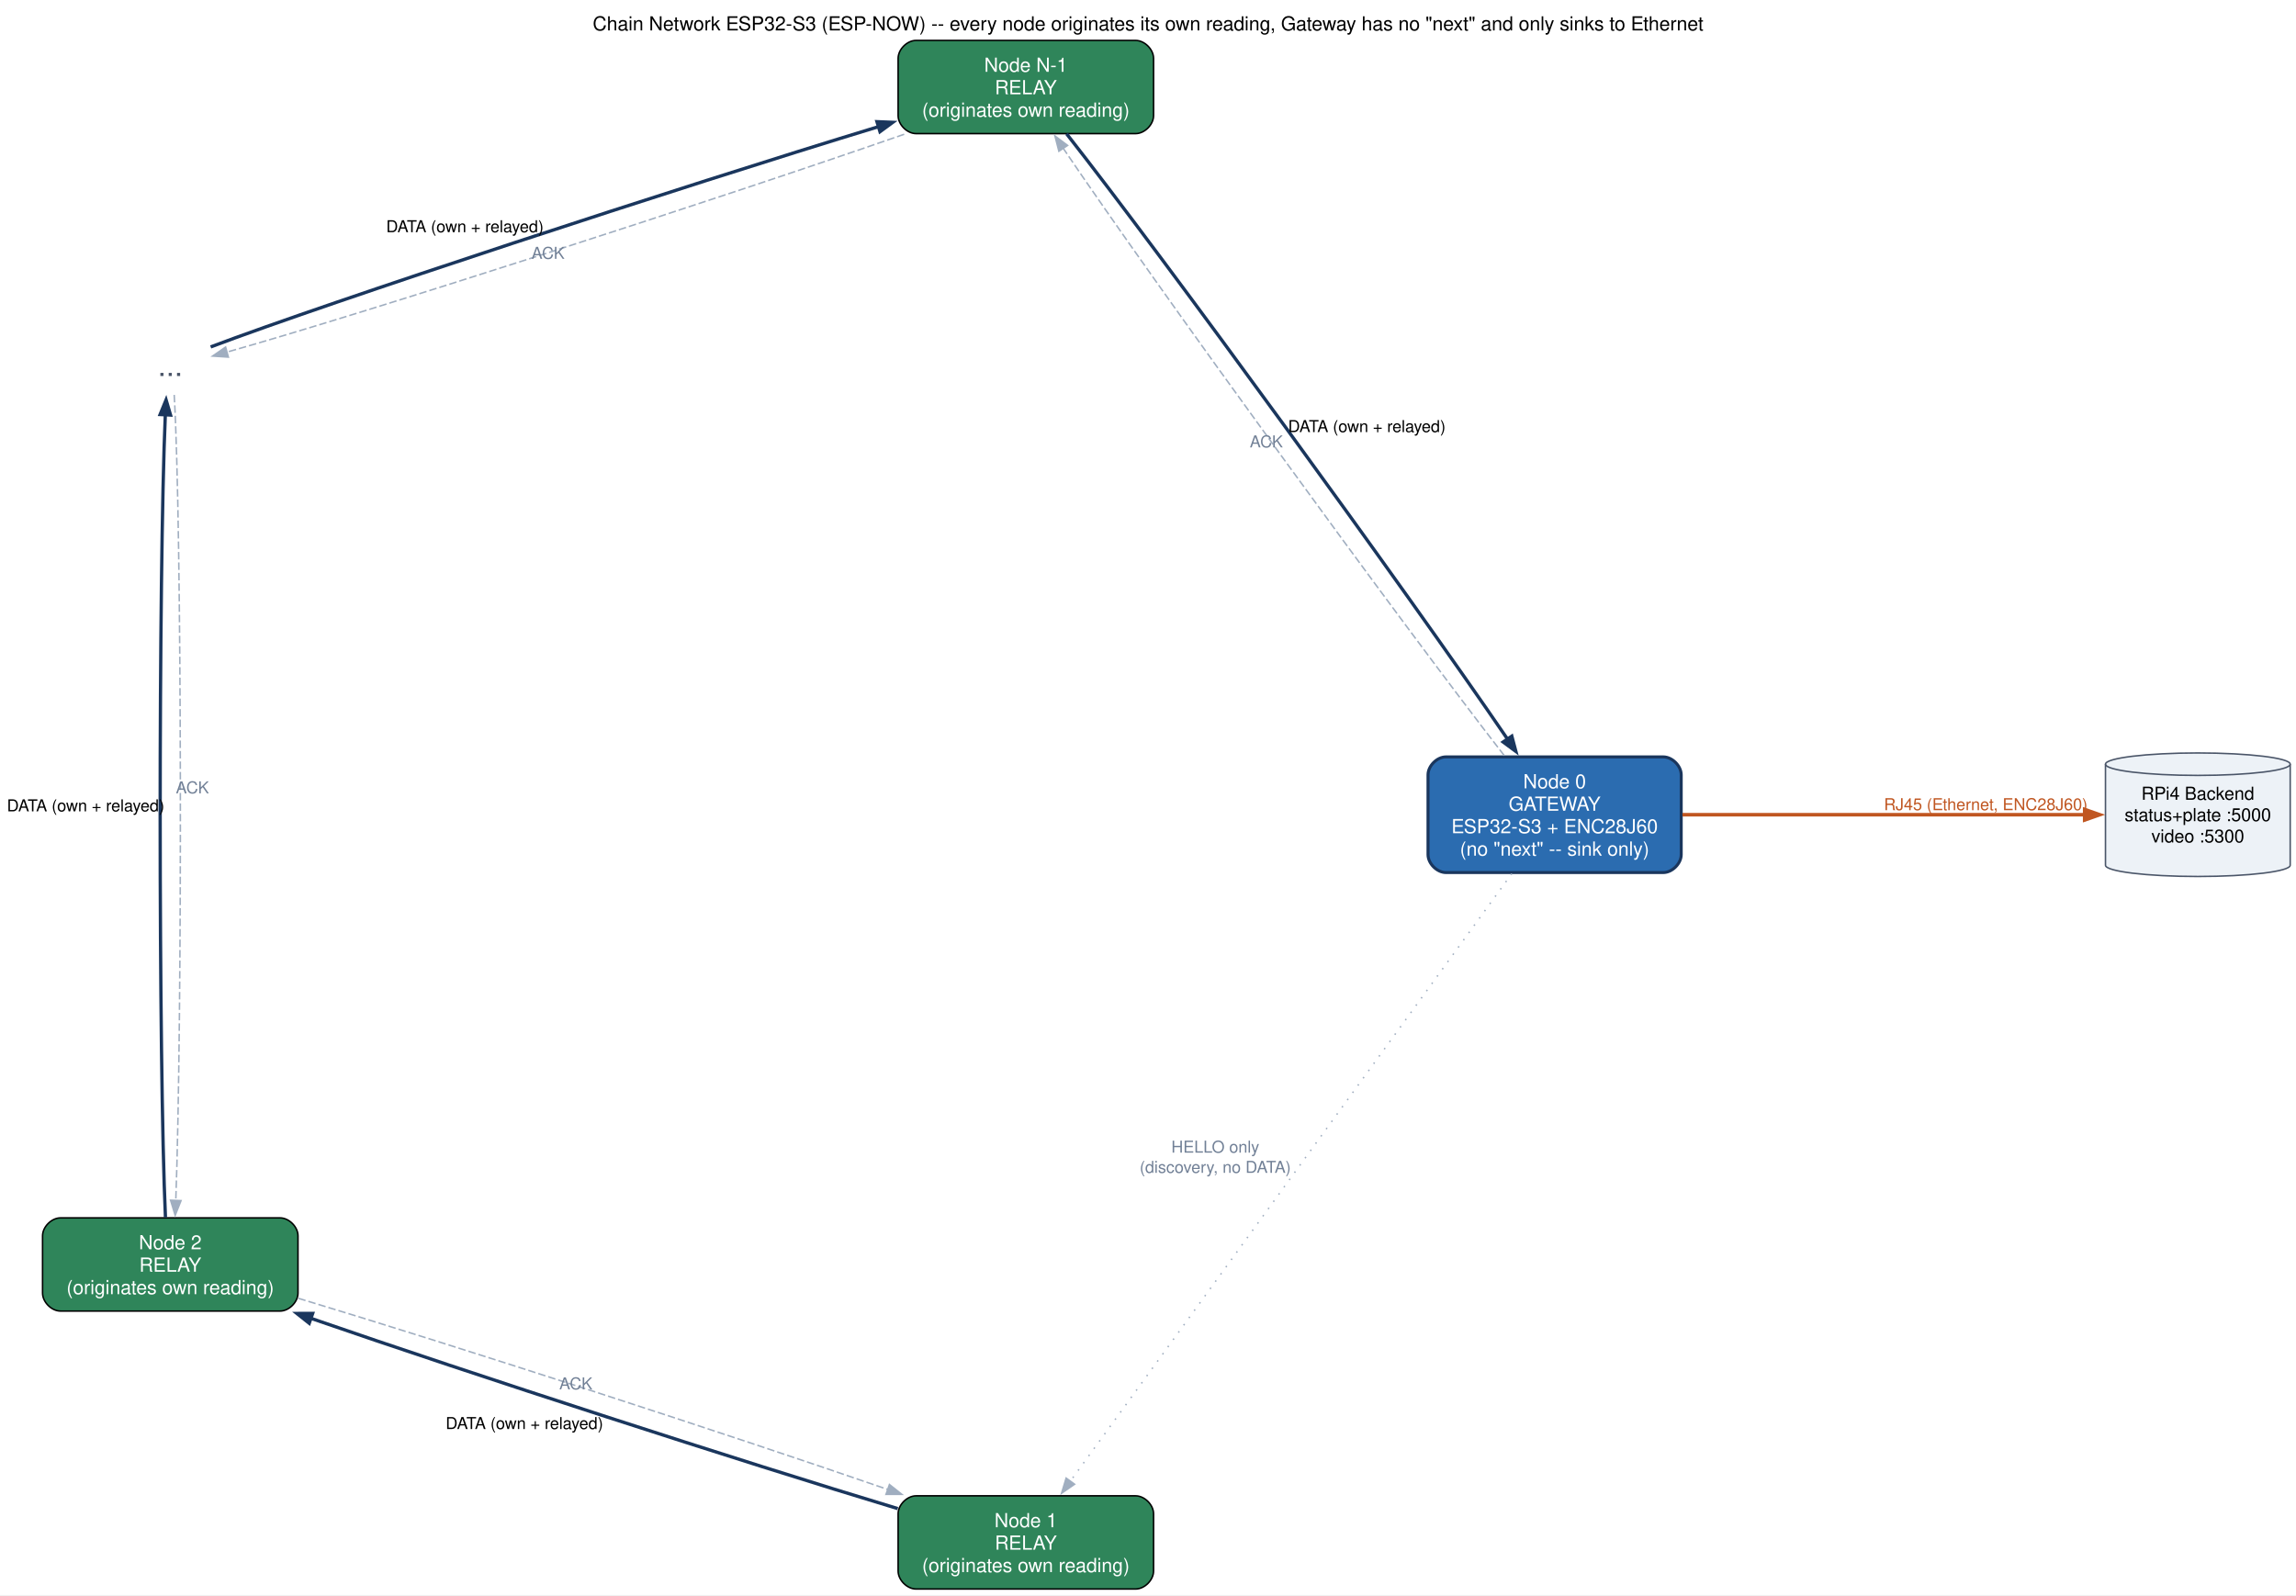
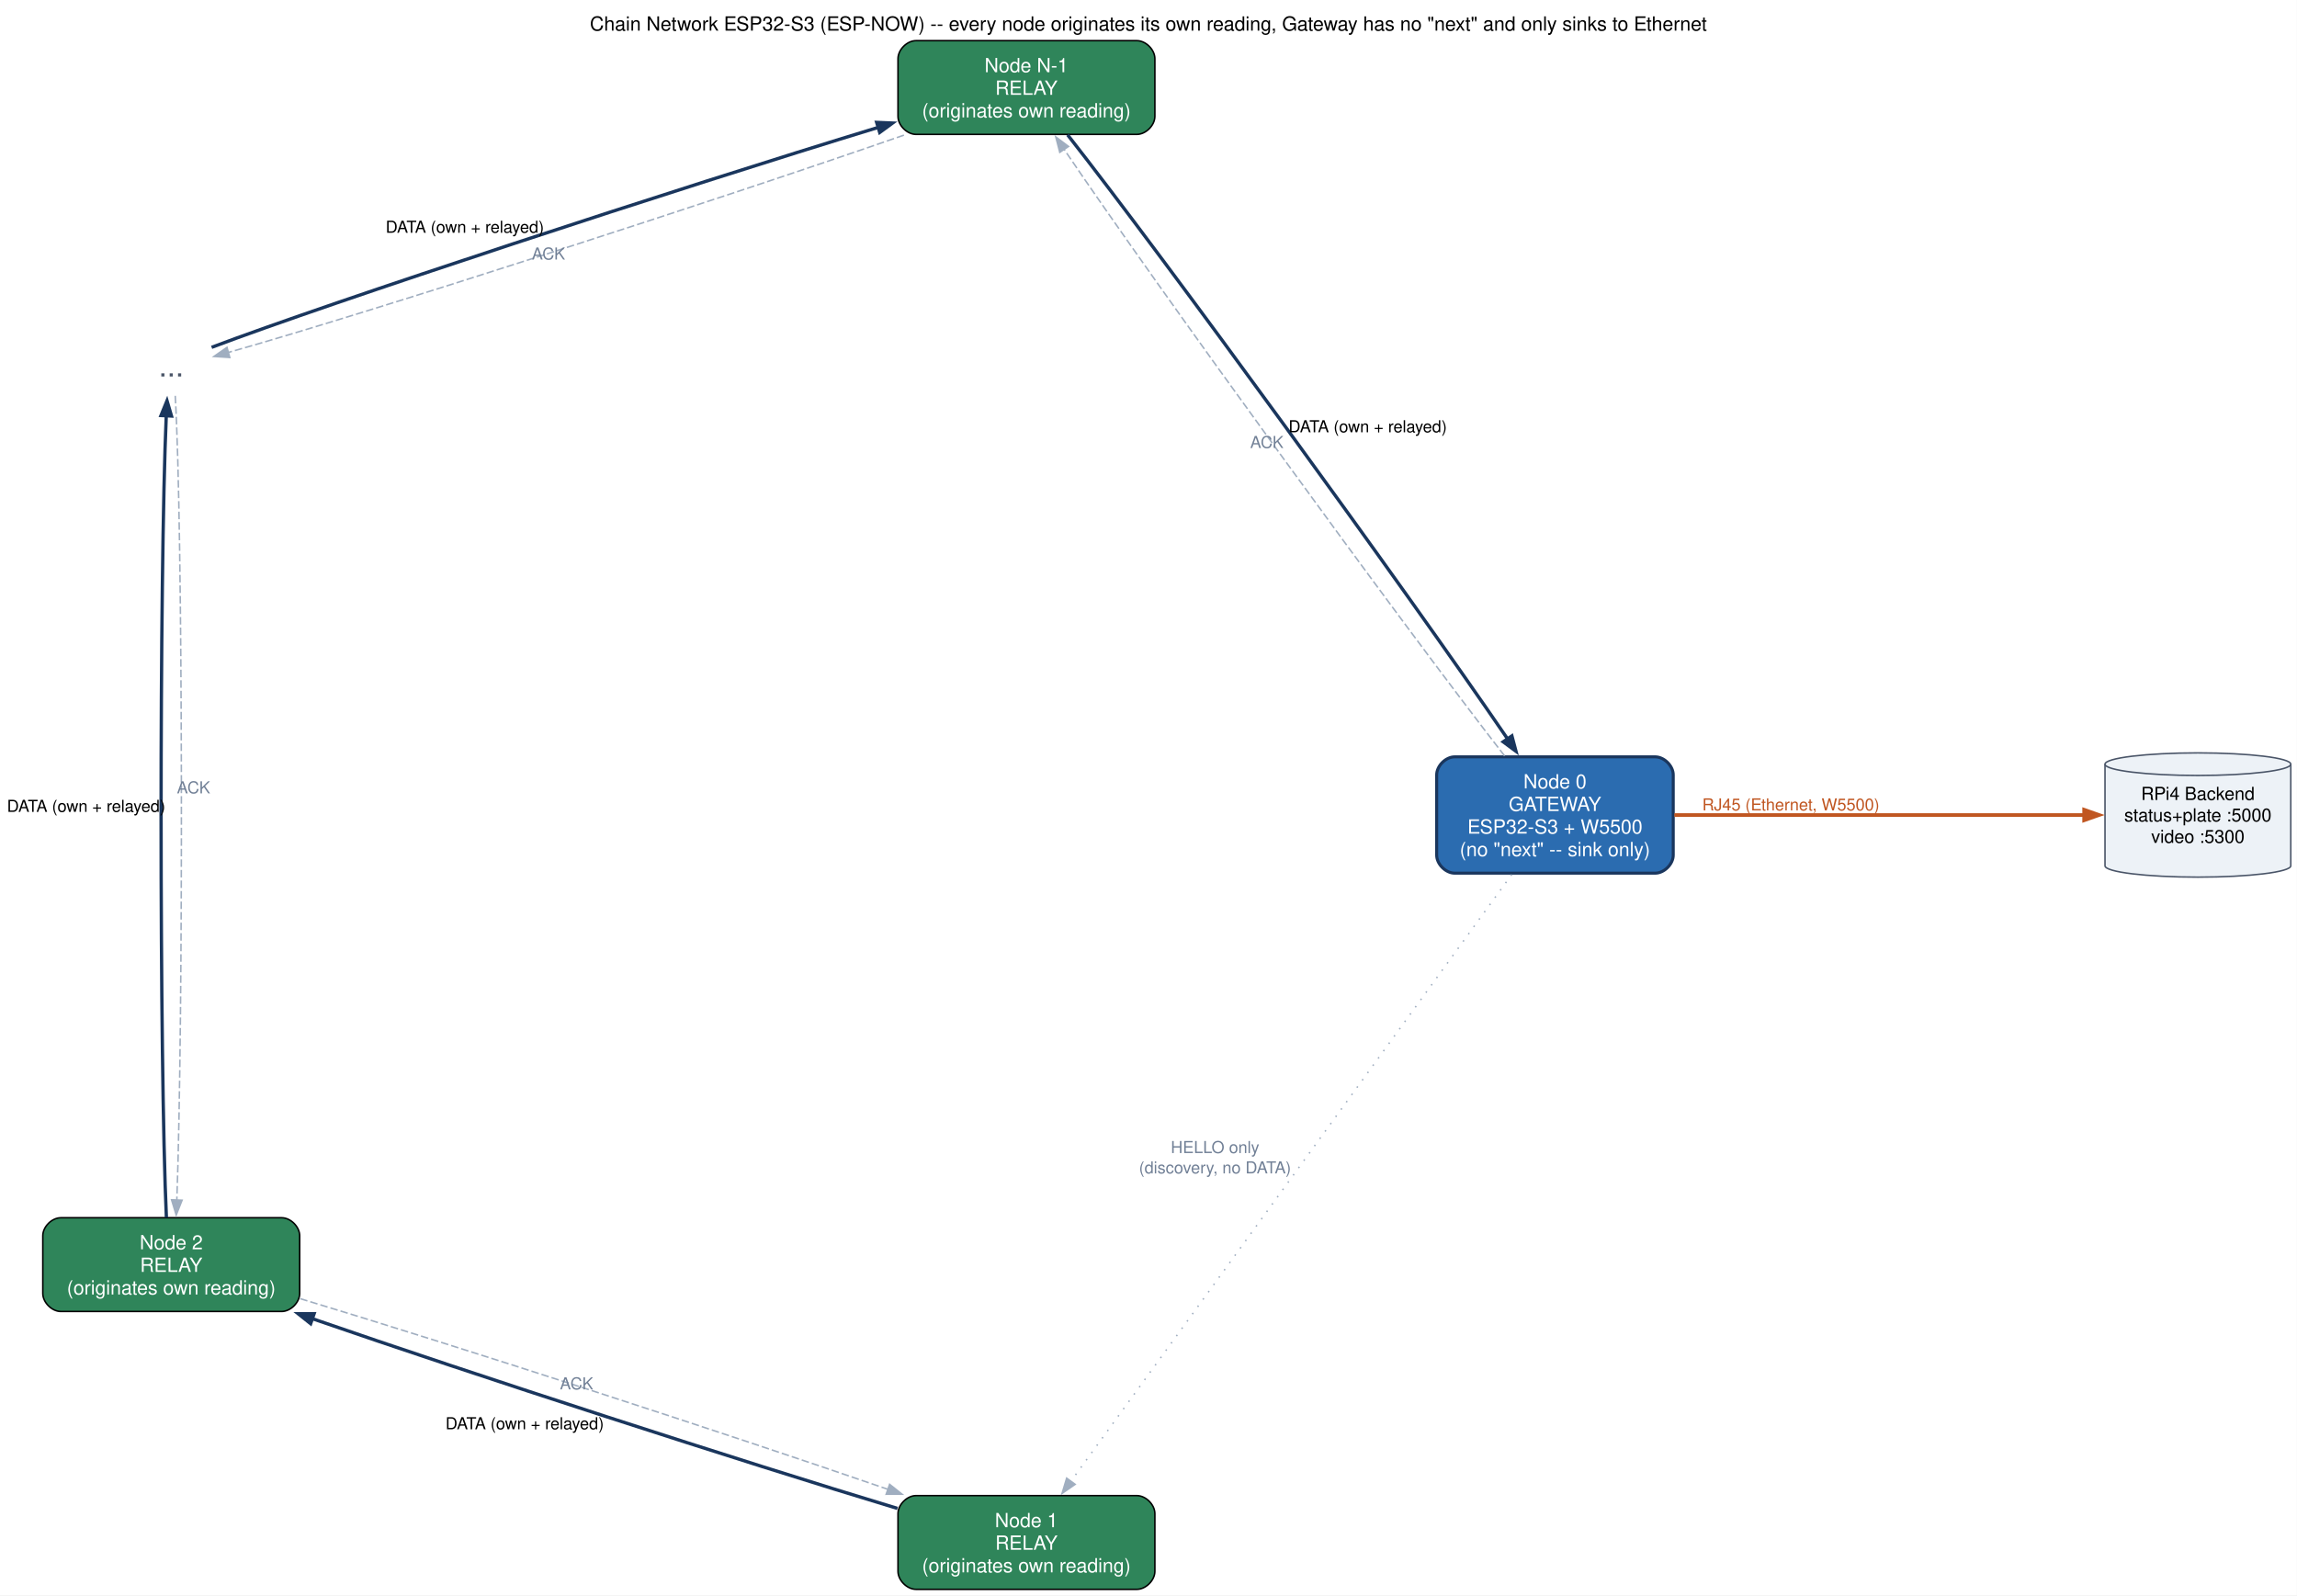
- <svg xmlns="http://www.w3.org/2000/svg" width="1534pt" height="1066pt" viewBox="0.00 0.00 1534.00 1066.00">
-   <g id="graph0" class="graph" transform="scale(1 1) rotate(0) translate(4 1061.78)">
-     <polygon fill="white" stroke="none" points="-4,4 -4,-1061.78 1530.13,-1061.78 1530.13,4 -4,4" />
-     <text xml:space="preserve" text-anchor="middle" x="763.06" y="-1041.43" font-family="Helvetica,sans-Serif" font-size="13.00">Chain Network ESP32-S3 (ESP-NOW) -- every node originates its own reading, Gateway has no "next" and only sinks to Ethernet</text>
+ <svg xmlns="http://www.w3.org/2000/svg" width="1526pt" height="1060pt" viewBox="0.00 0.00 1526.00 1060.00">
+   <g id="graph0" class="graph" transform="scale(1 1) rotate(0) translate(4 1055.85)">
+     <polygon fill="white" stroke="none" points="-4,4 -4,-1055.85 1521.87,-1055.85 1521.87,4 -4,4" />
+     <text xml:space="preserve" text-anchor="middle" x="758.93" y="-1035.5" font-family="Helvetica,sans-Serif" font-size="13.00">Chain Network ESP32-S3 (ESP-NOW) -- every node originates its own reading, Gateway has no "next" and only sinks to Ethernet</text>
    <g id="node1" class="node">
-       <path fill="#2b6cb0" stroke="#1a365d" stroke-width="2" d="M1107.25,-556.03C1107.25,-556.03 962.08,-556.03 962.08,-556.03 956.08,-556.03 950.08,-550.03 950.08,-544.03 950.08,-544.03 950.08,-490.75 950.08,-490.75 950.08,-484.75 956.08,-478.75 962.08,-478.75 962.08,-478.75 1107.25,-478.75 1107.25,-478.75 1113.25,-478.75 1119.25,-484.75 1119.25,-490.75 1119.25,-490.75 1119.25,-544.03 1119.25,-544.03 1119.25,-550.03 1113.25,-556.03 1107.25,-556.03" />
-       <text xml:space="preserve" text-anchor="middle" x="1034.67" y="-535.04" font-family="Helvetica,sans-Serif" font-size="13.00" fill="white">Node 0</text>
-       <text xml:space="preserve" text-anchor="middle" x="1034.67" y="-520.04" font-family="Helvetica,sans-Serif" font-size="13.00" fill="white">GATEWAY</text>
-       <text xml:space="preserve" text-anchor="middle" x="1034.67" y="-505.04" font-family="Helvetica,sans-Serif" font-size="13.00" fill="white">ESP32-S3 + ENC28J60</text>
-       <text xml:space="preserve" text-anchor="middle" x="1034.67" y="-490.04" font-family="Helvetica,sans-Serif" font-size="13.00" fill="white">(no "next" -- sink only)</text>
+       <path fill="#2b6cb0" stroke="#1a365d" stroke-width="2" d="M1095.61,-553.06C1095.61,-553.06 962.44,-553.06 962.44,-553.06 956.44,-553.06 950.44,-547.06 950.44,-541.06 950.44,-541.06 950.44,-487.78 950.44,-487.78 950.44,-481.78 956.44,-475.78 962.44,-475.78 962.44,-475.78 1095.61,-475.78 1095.61,-475.78 1101.61,-475.78 1107.61,-481.78 1107.61,-487.78 1107.61,-487.78 1107.61,-541.06 1107.61,-541.06 1107.61,-547.06 1101.61,-553.06 1095.61,-553.06" />
+       <text xml:space="preserve" text-anchor="middle" x="1029.03" y="-532.07" font-family="Helvetica,sans-Serif" font-size="13.00" fill="white">Node 0</text>
+       <text xml:space="preserve" text-anchor="middle" x="1029.03" y="-517.07" font-family="Helvetica,sans-Serif" font-size="13.00" fill="white">GATEWAY</text>
+       <text xml:space="preserve" text-anchor="middle" x="1029.03" y="-502.07" font-family="Helvetica,sans-Serif" font-size="13.00" fill="white">ESP32-S3 + W5500</text>
+       <text xml:space="preserve" text-anchor="middle" x="1029.03" y="-487.07" font-family="Helvetica,sans-Serif" font-size="13.00" fill="white">(no "next" -- sink only)</text>
    </g>
    <g id="node2" class="node">
-       <path fill="#2f855a" stroke="black" d="M754.72,-62.28C754.72,-62.28 608.05,-62.28 608.05,-62.28 602.05,-62.28 596.05,-56.28 596.05,-50.28 596.05,-50.28 596.05,-12 596.05,-12 596.05,-6 602.05,0 608.05,0 608.05,0 754.72,0 754.72,0 760.72,0 766.72,-6 766.72,-12 766.72,-12 766.72,-50.28 766.72,-50.28 766.72,-56.28 760.72,-62.28 754.72,-62.28" />
-       <text xml:space="preserve" text-anchor="middle" x="681.39" y="-41.29" font-family="Helvetica,sans-Serif" font-size="13.00" fill="white">Node 1</text>
-       <text xml:space="preserve" text-anchor="middle" x="681.39" y="-26.29" font-family="Helvetica,sans-Serif" font-size="13.00" fill="white">RELAY</text>
-       <text xml:space="preserve" text-anchor="middle" x="681.39" y="-11.29" font-family="Helvetica,sans-Serif" font-size="13.00" fill="white">(originates own reading)</text>
+       <path fill="#2f855a" stroke="black" d="M751.24,-62.28C751.24,-62.28 604.57,-62.28 604.57,-62.28 598.57,-62.28 592.57,-56.28 592.57,-50.28 592.57,-50.28 592.57,-12 592.57,-12 592.57,-6 598.57,0 604.57,0 604.57,0 751.24,0 751.24,0 757.24,0 763.24,-6 763.24,-12 763.24,-12 763.24,-50.28 763.24,-50.28 763.24,-56.28 757.24,-62.28 751.24,-62.28" />
+       <text xml:space="preserve" text-anchor="middle" x="677.9" y="-41.29" font-family="Helvetica,sans-Serif" font-size="13.00" fill="white">Node 1</text>
+       <text xml:space="preserve" text-anchor="middle" x="677.9" y="-26.29" font-family="Helvetica,sans-Serif" font-size="13.00" fill="white">RELAY</text>
+       <text xml:space="preserve" text-anchor="middle" x="677.9" y="-11.29" font-family="Helvetica,sans-Serif" font-size="13.00" fill="white">(originates own reading)</text>
    </g>
    <g id="edge9" class="edge">
-       <path fill="none" stroke="#a0aec0" stroke-dasharray="1,5" d="M1006.06,-478.01C940.14,-387.28 778.1,-164.25 711.11,-72.05" />
-       <polygon fill="#a0aec0" stroke="#a0aec0" points="713.96,-70.03 705.25,-63.99 708.3,-74.14 713.96,-70.03" />
-       <text xml:space="preserve" text-anchor="middle" x="807.96" y="-291.58" font-family="Helvetica,sans-Serif" font-size="11.00" fill="#718096">HELLO only</text>
-       <text xml:space="preserve" text-anchor="middle" x="807.96" y="-278.08" font-family="Helvetica,sans-Serif" font-size="11.00" fill="#718096">(discovery, no DATA)</text>
+       <path fill="none" stroke="#a0aec0" stroke-dasharray="1,5" d="M1000.3,-474.87C934.57,-384.41 773.82,-163.16 707.38,-71.71" />
+       <polygon fill="#a0aec0" stroke="#a0aec0" points="710.29,-69.76 701.58,-63.73 704.63,-73.88 710.29,-69.76" />
+       <text xml:space="preserve" text-anchor="middle" x="803.21" y="-289.84" font-family="Helvetica,sans-Serif" font-size="11.00" fill="#718096">HELLO only</text>
+       <text xml:space="preserve" text-anchor="middle" x="803.21" y="-276.34" font-family="Helvetica,sans-Serif" font-size="11.00" fill="#718096">(discovery, no DATA)</text>
    </g>
    <g id="node5" class="node">
-       <path fill="#2f855a" stroke="black" d="M754.72,-1034.78C754.72,-1034.78 608.05,-1034.78 608.05,-1034.78 602.05,-1034.78 596.05,-1028.78 596.05,-1022.78 596.05,-1022.78 596.05,-984.5 596.05,-984.5 596.05,-978.5 602.05,-972.5 608.05,-972.5 608.05,-972.5 754.72,-972.5 754.72,-972.5 760.72,-972.5 766.72,-978.5 766.72,-984.5 766.72,-984.5 766.72,-1022.78 766.72,-1022.78 766.72,-1028.78 760.72,-1034.78 754.72,-1034.78" />
-       <text xml:space="preserve" text-anchor="middle" x="681.39" y="-1013.79" font-family="Helvetica,sans-Serif" font-size="13.00" fill="white">Node N-1</text>
-       <text xml:space="preserve" text-anchor="middle" x="681.39" y="-998.79" font-family="Helvetica,sans-Serif" font-size="13.00" fill="white">RELAY</text>
-       <text xml:space="preserve" text-anchor="middle" x="681.39" y="-983.79" font-family="Helvetica,sans-Serif" font-size="13.00" fill="white">(originates own reading)</text>
+       <path fill="#2f855a" stroke="black" d="M751.24,-1028.85C751.24,-1028.85 604.57,-1028.85 604.57,-1028.85 598.57,-1028.85 592.57,-1022.85 592.57,-1016.85 592.57,-1016.85 592.57,-978.57 592.57,-978.57 592.57,-972.57 598.57,-966.57 604.57,-966.57 604.57,-966.57 751.24,-966.57 751.24,-966.57 757.24,-966.57 763.24,-972.57 763.24,-978.57 763.24,-978.57 763.24,-1016.85 763.24,-1016.85 763.24,-1022.85 757.24,-1028.85 751.24,-1028.85" />
+       <text xml:space="preserve" text-anchor="middle" x="677.9" y="-1007.86" font-family="Helvetica,sans-Serif" font-size="13.00" fill="white">Node N-1</text>
+       <text xml:space="preserve" text-anchor="middle" x="677.9" y="-992.86" font-family="Helvetica,sans-Serif" font-size="13.00" fill="white">RELAY</text>
+       <text xml:space="preserve" text-anchor="middle" x="677.9" y="-977.86" font-family="Helvetica,sans-Serif" font-size="13.00" fill="white">(originates own reading)</text>
    </g>
    <g id="edge8" class="edge">
-       <path fill="none" stroke="#a0aec0" stroke-dasharray="5,2" d="M1001.01,-556.92C930.42,-647.76 768.67,-870.47 706.37,-962.68" />
-       <polygon fill="#a0aec0" stroke="#a0aec0" points="703.47,-960.71 700.81,-970.97 709.29,-964.61 703.47,-960.71" />
-       <text xml:space="preserve" text-anchor="middle" x="842.06" y="-762.85" font-family="Helvetica,sans-Serif" font-size="11.00" fill="#718096">ACK</text>
+       <path fill="none" stroke="#a0aec0" stroke-dasharray="5,2" d="M995.56,-553.7C925.47,-643.86 765,-864.79 702.94,-956.65" />
+       <polygon fill="#a0aec0" stroke="#a0aec0" points="700.06,-954.65 697.4,-964.91 705.88,-958.55 700.06,-954.65" />
+       <text xml:space="preserve" text-anchor="middle" x="837.62" y="-758.22" font-family="Helvetica,sans-Serif" font-size="11.00" fill="#718096">ACK</text>
    </g>
    <g id="node6" class="node">
-       <path fill="#edf2f7" stroke="#4a5568" d="M1526.13,-551.16C1526.13,-555.3 1498.47,-558.66 1464.42,-558.66 1430.37,-558.66 1402.71,-555.3 1402.71,-551.16 1402.71,-551.16 1402.71,-483.63 1402.71,-483.63 1402.71,-479.49 1430.37,-476.12 1464.42,-476.12 1498.47,-476.12 1526.13,-479.49 1526.13,-483.63 1526.13,-483.63 1526.13,-551.16 1526.13,-551.16" />
-       <path fill="none" stroke="#4a5568" d="M1526.13,-551.16C1526.13,-547.02 1498.47,-543.66 1464.42,-543.66 1430.37,-543.66 1402.71,-547.02 1402.71,-551.16" />
-       <text xml:space="preserve" text-anchor="middle" x="1464.42" y="-527.37" font-family="Helvetica,sans-Serif" font-size="12.00">RPi4 Backend</text>
-       <text xml:space="preserve" text-anchor="middle" x="1464.42" y="-513.12" font-family="Helvetica,sans-Serif" font-size="12.00">status+plate :5000</text>
-       <text xml:space="preserve" text-anchor="middle" x="1464.42" y="-498.87" font-family="Helvetica,sans-Serif" font-size="12.00">video :5300</text>
+       <path fill="#edf2f7" stroke="#4a5568" d="M1517.87,-548.19C1517.87,-552.33 1490.21,-555.69 1456.16,-555.69 1422.11,-555.69 1394.45,-552.33 1394.45,-548.19 1394.45,-548.19 1394.45,-480.66 1394.45,-480.66 1394.45,-476.52 1422.11,-473.15 1456.16,-473.15 1490.21,-473.15 1517.87,-476.52 1517.87,-480.66 1517.87,-480.66 1517.87,-548.19 1517.87,-548.19" />
+       <path fill="none" stroke="#4a5568" d="M1517.87,-548.19C1517.87,-544.05 1490.21,-540.69 1456.16,-540.69 1422.11,-540.69 1394.45,-544.05 1394.45,-548.19" />
+       <text xml:space="preserve" text-anchor="middle" x="1456.16" y="-524.4" font-family="Helvetica,sans-Serif" font-size="12.00">RPi4 Backend</text>
+       <text xml:space="preserve" text-anchor="middle" x="1456.16" y="-510.15" font-family="Helvetica,sans-Serif" font-size="12.00">status+plate :5000</text>
+       <text xml:space="preserve" text-anchor="middle" x="1456.16" y="-495.9" font-family="Helvetica,sans-Serif" font-size="12.00">video :5300</text>
    </g>
    <g id="edge10" class="edge">
-       <path fill="none" stroke="#c05621" stroke-width="2.4" d="M1120.09,-517.39C1198.55,-517.39 1313.73,-517.39 1388.9,-517.39" />
-       <polygon fill="#c05621" stroke="#c05621" stroke-width="2.4" points="1388.82,-520.89 1398.82,-517.39 1388.82,-513.89 1388.82,-520.89" />
-       <text xml:space="preserve" text-anchor="middle" x="1322.74" y="-520.44" font-family="Helvetica,sans-Serif" font-size="11.00" fill="#c05621">RJ45 (Ethernet, ENC28J60)</text>
+       <path fill="none" stroke="#c05621" stroke-width="2.4" d="M1108.37,-514.42C1186.32,-514.42 1304.39,-514.42 1380.9,-514.42" />
+       <polygon fill="#c05621" stroke="#c05621" stroke-width="2.4" points="1380.58,-517.92 1390.58,-514.42 1380.58,-510.92 1380.58,-517.92" />
+       <text xml:space="preserve" text-anchor="middle" x="1185.76" y="-517.47" font-family="Helvetica,sans-Serif" font-size="11.00" fill="#c05621">RJ45 (Ethernet, W5500)</text>
    </g>
    <g id="node3" class="node">
-       <path fill="#2f855a" stroke="black" d="M183.1,-248.01C183.1,-248.01 36.43,-248.01 36.43,-248.01 30.43,-248.01 24.43,-242.01 24.43,-236.01 24.43,-236.01 24.43,-197.73 24.43,-197.73 24.43,-191.73 30.43,-185.73 36.43,-185.73 36.43,-185.73 183.1,-185.73 183.1,-185.73 189.1,-185.73 195.1,-191.73 195.1,-197.73 195.1,-197.73 195.1,-236.01 195.1,-236.01 195.1,-242.01 189.1,-248.01 183.1,-248.01" />
-       <text xml:space="preserve" text-anchor="middle" x="109.76" y="-227.02" font-family="Helvetica,sans-Serif" font-size="13.00" fill="white">Node 2</text>
-       <text xml:space="preserve" text-anchor="middle" x="109.76" y="-212.02" font-family="Helvetica,sans-Serif" font-size="13.00" fill="white">RELAY</text>
-       <text xml:space="preserve" text-anchor="middle" x="109.76" y="-197.02" font-family="Helvetica,sans-Serif" font-size="13.00" fill="white">(originates own reading)</text>
+       <path fill="#2f855a" stroke="black" d="M183.1,-246.88C183.1,-246.88 36.43,-246.88 36.43,-246.88 30.43,-246.88 24.43,-240.88 24.43,-234.88 24.43,-234.88 24.43,-196.6 24.43,-196.6 24.43,-190.6 30.43,-184.6 36.43,-184.6 36.43,-184.6 183.1,-184.6 183.1,-184.6 189.1,-184.6 195.1,-190.6 195.1,-196.6 195.1,-196.6 195.1,-234.88 195.1,-234.88 195.1,-240.88 189.1,-246.88 183.1,-246.88" />
+       <text xml:space="preserve" text-anchor="middle" x="109.77" y="-225.89" font-family="Helvetica,sans-Serif" font-size="13.00" fill="white">Node 2</text>
+       <text xml:space="preserve" text-anchor="middle" x="109.77" y="-210.89" font-family="Helvetica,sans-Serif" font-size="13.00" fill="white">RELAY</text>
+       <text xml:space="preserve" text-anchor="middle" x="109.77" y="-195.89" font-family="Helvetica,sans-Serif" font-size="13.00" fill="white">(originates own reading)</text>
    </g>
    <g id="edge1" class="edge">
-       <path fill="none" stroke="#1a365d" stroke-width="2.2" d="M595.82,-53.74C490.51,-85.51 312.33,-143.33 203.44,-180.98" />
-       <polygon fill="#1a365d" stroke="#1a365d" stroke-width="2.2" points="202.61,-177.57 194.31,-184.15 204.91,-184.18 202.61,-177.57" />
-       <text xml:space="preserve" text-anchor="middle" x="346.38" y="-106.91" font-family="Helvetica,sans-Serif" font-size="11.00">DATA (own + relayed)</text>
+       <path fill="none" stroke="#1a365d" stroke-width="2.2" d="M592.23,-53.76C487.68,-85.31 311.51,-142.47 203.44,-179.84" />
+       <polygon fill="#1a365d" stroke="#1a365d" stroke-width="2.2" points="202.38,-176.5 194.08,-183.09 204.68,-183.12 202.38,-176.5" />
+       <text xml:space="preserve" text-anchor="middle" x="344.59" y="-106.35" font-family="Helvetica,sans-Serif" font-size="11.00">DATA (own + relayed)</text>
    </g>
    <g id="edge5" class="edge">
-       <path fill="none" stroke="#a0aec0" stroke-dasharray="5,2" d="M195.33,-194.27C301.17,-162.34 480.62,-104.1 589.36,-66.46" />
-       <polygon fill="#a0aec0" stroke="#a0aec0" points="590.25,-69.85 598.55,-63.26 587.95,-63.24 590.25,-69.85" />
-       <text xml:space="preserve" text-anchor="middle" x="380.72" y="-133.42" font-family="Helvetica,sans-Serif" font-size="11.00" fill="#718096">ACK</text>
+       <path fill="none" stroke="#a0aec0" stroke-dasharray="5,2" d="M195.44,-193.12C300.53,-161.41 477.96,-103.83 585.87,-66.47" />
+       <polygon fill="#a0aec0" stroke="#a0aec0" points="587.01,-69.78 595.31,-63.19 584.71,-63.17 587.01,-69.78" />
+       <text xml:space="preserve" text-anchor="middle" x="379.03" y="-132.85" font-family="Helvetica,sans-Serif" font-size="11.00" fill="#718096">ACK</text>
    </g>
    <g id="node4" class="node">
-       <path fill="white" stroke="none" d="M124.76,-838.18C124.76,-838.18 94.76,-838.18 94.76,-838.18 88.76,-838.18 82.76,-832.18 82.76,-826.18 82.76,-826.18 82.76,-809.65 82.76,-809.65 82.76,-803.65 88.76,-797.65 94.76,-797.65 94.76,-797.65 124.76,-797.65 124.76,-797.65 130.76,-797.65 136.76,-803.65 136.76,-809.65 136.76,-809.65 136.76,-826.18 136.76,-826.18 136.76,-832.18 130.76,-838.18 124.76,-838.18" />
-       <text xml:space="preserve" text-anchor="middle" x="109.76" y="-810.54" font-family="Helvetica,sans-Serif" font-size="20.00" fill="#4a5568">...</text>
+       <path fill="white" stroke="none" d="M124.77,-833.38C124.77,-833.38 94.77,-833.38 94.77,-833.38 88.77,-833.38 82.77,-827.38 82.77,-821.38 82.77,-821.38 82.77,-804.85 82.77,-804.85 82.77,-798.85 88.77,-792.85 94.77,-792.85 94.77,-792.85 124.77,-792.85 124.77,-792.85 130.77,-792.85 136.77,-798.85 136.77,-804.85 136.77,-804.85 136.77,-821.38 136.77,-821.38 136.77,-827.38 130.77,-833.38 124.77,-833.38" />
+       <text xml:space="preserve" text-anchor="middle" x="109.77" y="-805.74" font-family="Helvetica,sans-Serif" font-size="20.00" fill="#4a5568">...</text>
    </g>
    <g id="edge2" class="edge">
-       <path fill="none" stroke="#1a365d" stroke-width="2.2" d="M106.54,-248.34C101.86,-351.56 101.84,-679.29 106.46,-784.82" />
-       <polygon fill="#1a365d" stroke="#1a365d" stroke-width="2.2" points="102.96,-784.79 106.96,-794.6 109.95,-784.43 102.96,-784.79" />
-       <text xml:space="preserve" text-anchor="middle" x="53.25" y="-519.63" font-family="Helvetica,sans-Serif" font-size="11.00">DATA (own + relayed)</text>
+       <path fill="none" stroke="#1a365d" stroke-width="2.2" d="M106.54,-247.01C101.87,-349.49 101.84,-674.6 106.46,-779.87" />
+       <polygon fill="#1a365d" stroke="#1a365d" stroke-width="2.2" points="102.95,-779.81 106.95,-789.62 109.94,-779.46 102.95,-779.81" />
+       <text xml:space="preserve" text-anchor="middle" x="53.25" y="-516.49" font-family="Helvetica,sans-Serif" font-size="11.00">DATA (own + relayed)</text>
    </g>
    <g id="edge6" class="edge">
-       <path fill="none" stroke="#a0aec0" stroke-dasharray="5,2" d="M112.39,-797.92C117.51,-712.66 117.86,-378.48 113.44,-259.34" />
-       <polygon fill="#a0aec0" stroke="#a0aec0" points="116.95,-259.54 113.04,-249.69 109.95,-259.82 116.95,-259.54" />
-       <text xml:space="preserve" text-anchor="middle" x="124.54" y="-531.68" font-family="Helvetica,sans-Serif" font-size="11.00" fill="#718096">ACK</text>
+       <path fill="none" stroke="#a0aec0" stroke-dasharray="5,2" d="M112.42,-792.89C117.51,-707.77 117.86,-377.47 113.47,-258.64" />
+       <polygon fill="#a0aec0" stroke="#a0aec0" points="116.97,-258.52 113.06,-248.67 109.97,-258.81 116.97,-258.52" />
+       <text xml:space="preserve" text-anchor="middle" x="124.57" y="-528.81" font-family="Helvetica,sans-Serif" font-size="11.00" fill="#718096">ACK</text>
    </g>
    <g id="edge3" class="edge">
-       <path fill="none" stroke="#1a365d" stroke-width="2.2" d="M136.75,-829.97C215.65,-859.8 448.69,-936.25 582.99,-977.16" />
-       <polygon fill="#1a365d" stroke="#1a365d" stroke-width="2.2" points="581.9,-980.48 592.49,-980.04 583.93,-973.78 581.9,-980.48" />
-       <text xml:space="preserve" text-anchor="middle" x="306.62" y="-906.61" font-family="Helvetica,sans-Serif" font-size="11.00">DATA (own + relayed)</text>
+       <path fill="none" stroke="#1a365d" stroke-width="2.2" d="M136.59,-825.11C214.89,-854.74 445.98,-930.56 579.56,-971.25" />
+       <polygon fill="#1a365d" stroke="#1a365d" stroke-width="2.2" points="578.4,-974.55 588.98,-974.1 580.43,-967.85 578.4,-974.55" />
+       <text xml:space="preserve" text-anchor="middle" x="304.82" y="-901.23" font-family="Helvetica,sans-Serif" font-size="11.00">DATA (own + relayed)</text>
    </g>
    <g id="edge4" class="edge">
-       <path fill="none" stroke="#1a365d" stroke-width="2.2" d="M708.61,-972.36C773.18,-890.2 934.89,-667.97 1003.36,-567.67" />
-       <polygon fill="#1a365d" stroke="#1a365d" stroke-width="2.2" points="1006.07,-569.91 1008.79,-559.67 1000.27,-565.98 1006.07,-569.91" />
-       <text xml:space="preserve" text-anchor="middle" x="909.23" y="-773.06" font-family="Helvetica,sans-Serif" font-size="11.00">DATA (own + relayed)</text>
+       <path fill="none" stroke="#1a365d" stroke-width="2.2" d="M705.27,-966.25C769.54,-884.47 929.39,-664.79 997.55,-564.97" />
+       <polygon fill="#1a365d" stroke="#1a365d" stroke-width="2.2" points="1000.42,-566.98 1003.14,-556.74 994.63,-563.04 1000.42,-566.98" />
+       <text xml:space="preserve" text-anchor="middle" x="904.66" y="-768.66" font-family="Helvetica,sans-Serif" font-size="11.00">DATA (own + relayed)</text>
    </g>
    <g id="edge7" class="edge">
-       <path fill="none" stroke="#a0aec0" stroke-dasharray="5,2" d="M600.09,-972.06C474.71,-928.33 239.09,-852.26 147.5,-826.47" />
-       <polygon fill="#a0aec0" stroke="#a0aec0" points="148.59,-823.14 138.02,-823.85 146.73,-829.89 148.59,-823.14" />
-       <text xml:space="preserve" text-anchor="middle" x="362.17" y="-888.81" font-family="Helvetica,sans-Serif" font-size="11.00" fill="#718096">ACK</text>
+       <path fill="none" stroke="#a0aec0" stroke-dasharray="5,2" d="M596.51,-966.07C471.86,-922.61 238.57,-847.3 147.52,-821.66" />
+       <polygon fill="#a0aec0" stroke="#a0aec0" points="148.67,-818.35 138.1,-819.05 146.8,-825.09 148.67,-818.35" />
+       <text xml:space="preserve" text-anchor="middle" x="360.39" y="-883.42" font-family="Helvetica,sans-Serif" font-size="11.00" fill="#718096">ACK</text>
    </g>
  </g>
</svg>
